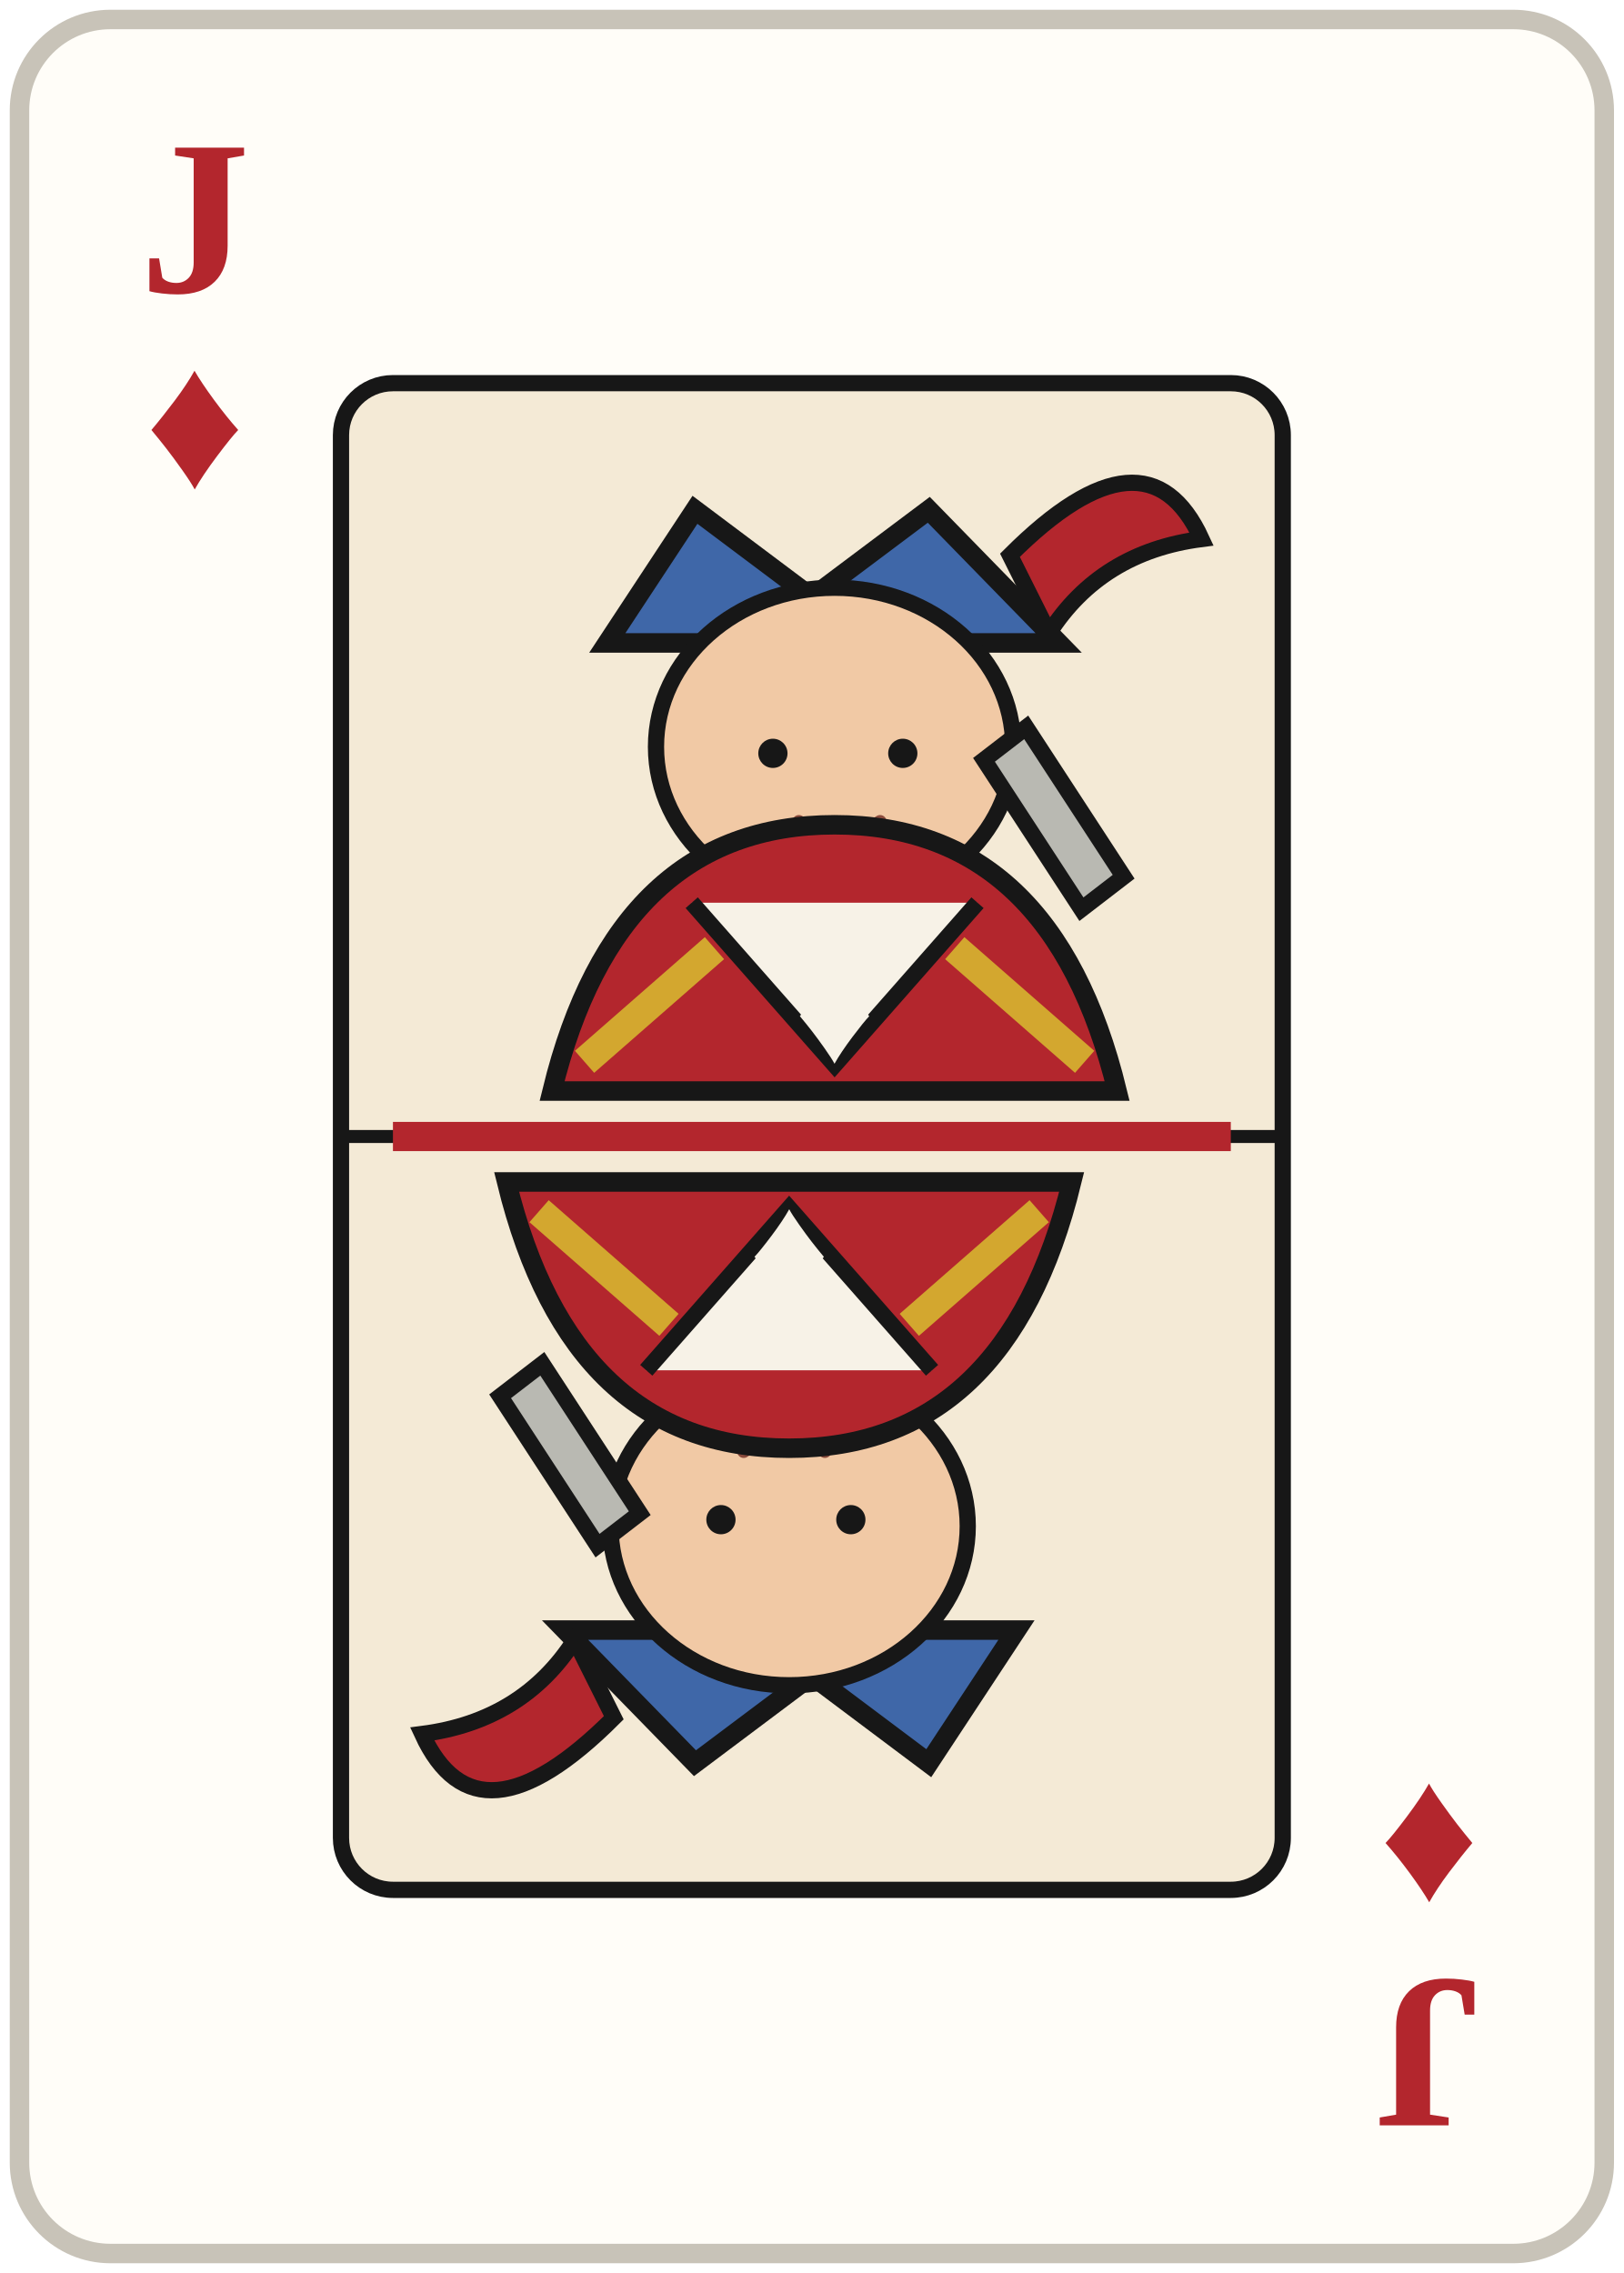
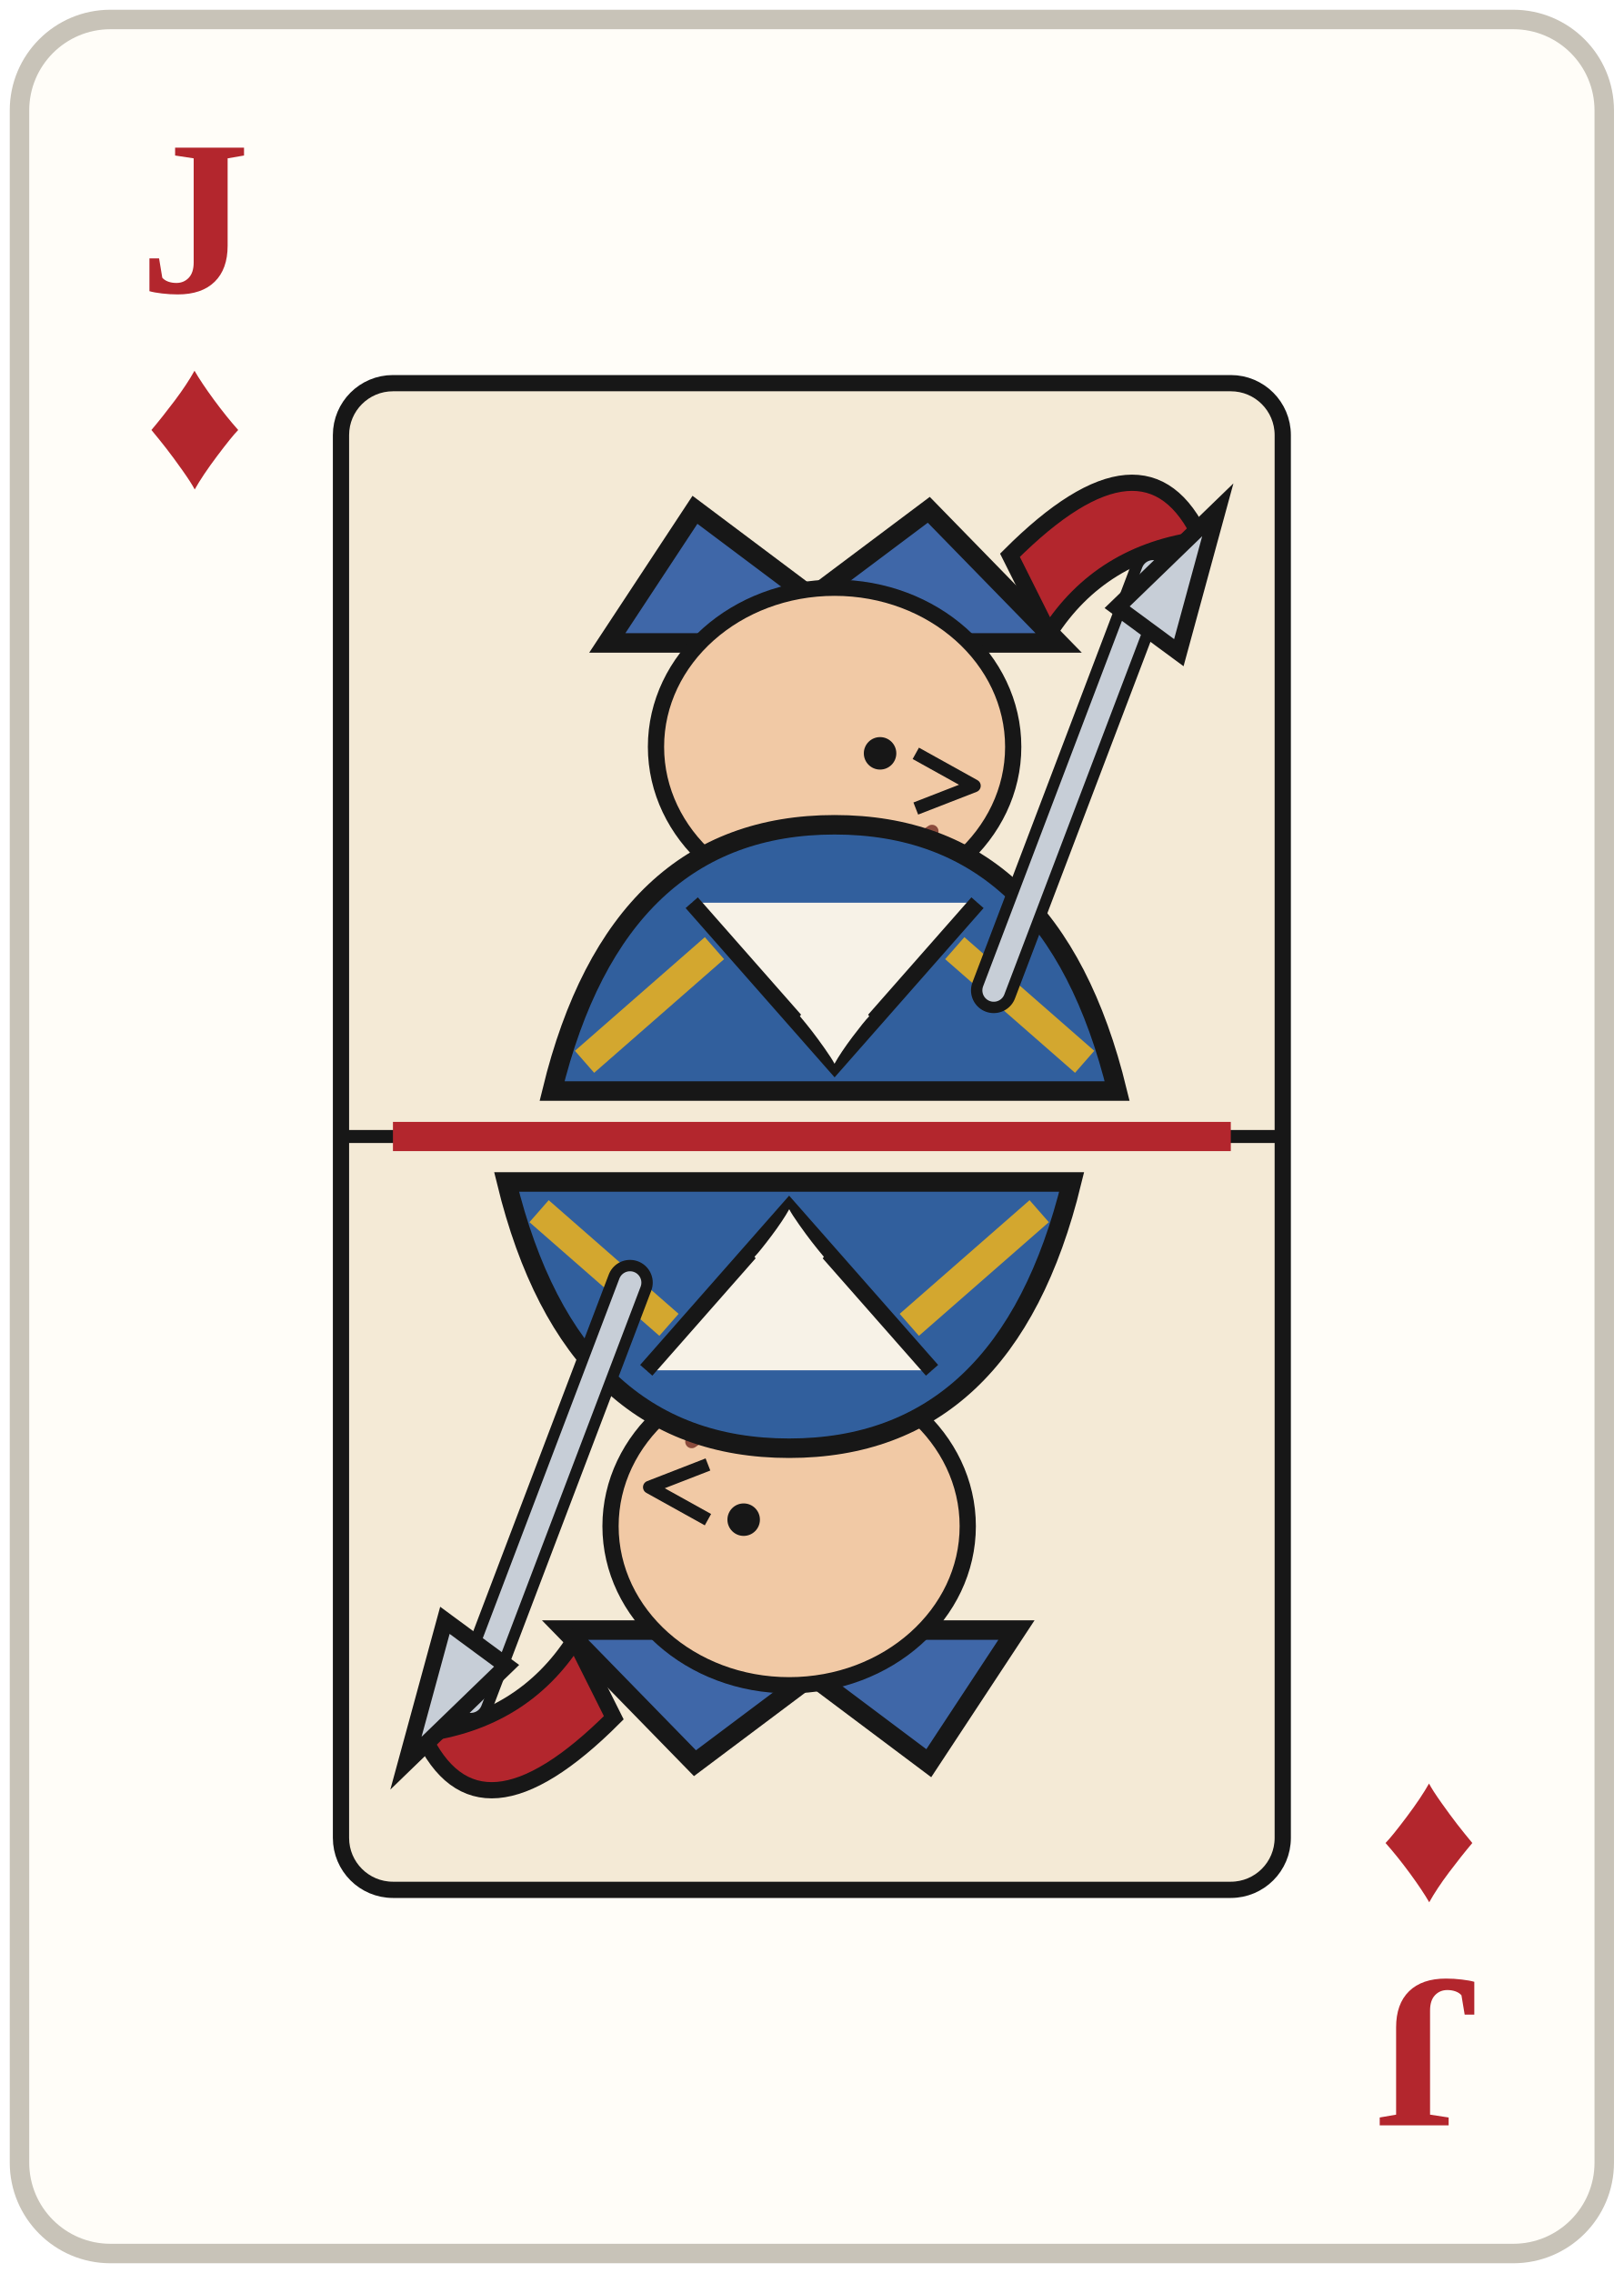
<svg xmlns="http://www.w3.org/2000/svg" width="500" height="700" viewBox="0 0 500 700">
  <rect x="6" y="6" width="488" height="688" rx="28" fill="#fffdf8" stroke="#c8c3b8" stroke-width="6" />
  <g fill="#b3262d" text-anchor="middle" font-family="Georgia, 'Times New Roman', serif">
    <text x="60" y="90" font-size="68" font-weight="700">J</text>
    <text x="60" y="150" font-size="60">♦</text>
  </g>
  <g transform="rotate(180 250 350)" fill="#b3262d" text-anchor="middle" font-family="Georgia, 'Times New Roman', serif">
    <text x="60" y="90" font-size="68" font-weight="700">J</text>
    <text x="60" y="150" font-size="60">♦</text>
  </g>
  <defs>
    <clipPath id="court-window">
      <rect x="105" y="118" width="290" height="464" rx="16" />
    </clipPath>
  </defs>
  <rect x="105" y="118" width="290" height="464" rx="16" fill="#f4ead6" stroke="#171717" stroke-width="5" />
  <g clip-path="url(#court-window)">
    <g>
      <path d="M187 198 214 157 250 184 286 157 326 198Z" fill="#3f67a8" stroke="#171717" stroke-width="6" />
      <path d="M311 171q42-42 59-5-31 4-47 29Z" fill="#b3262d" stroke="#171717" stroke-width="5" />
      <path d="M216 218q13-45 91-9-30-7-48-25-18 22-43 34Z" fill="#51372b" />
      <ellipse cx="257" cy="230" rx="55" ry="49" fill="#f1c9a5" stroke="#171717" stroke-width="5" />
-       <circle cx="238" cy="232" r="4.5" fill="#171717" />
-       <circle cx="278" cy="232" r="4.5" fill="#171717" />
-       <path d="M246 253q12 9 25 0" fill="none" stroke="#8b4b3c" stroke-width="4" stroke-linecap="round" />
-       <path d="M170 336q20-82 87-82t87 82Z" fill="#b3262d" stroke="#171717" stroke-width="6" />
+       <circle cx="271" cy="232" r="5" fill="#171717" />
+       <path d="M282 232 300 242 282 249" fill="#f1c9a5" stroke="#171717" stroke-width="4" stroke-linejoin="round" />
+       <path d="M263 258q13 6 24-2" fill="none" stroke="#8b4b3c" stroke-width="4" stroke-linecap="round" />
+       <path d="M170 336q20-82 87-82t87 82Z" fill="#315f9d" stroke="#171717" stroke-width="6" />
      <path d="M213 278 257 328 301 278" fill="#f7f2e7" stroke="#171717" stroke-width="5" />
      <path d="M180 327 220 292M334 327 294 292" stroke="#d3a72f" stroke-width="9" />
-       <path d="M316 224 346 270 333 280 303 234Z" fill="#b9b9b2" stroke="#171717" stroke-width="5" />
+       <path d="M306 305 355 176" stroke="#171717" stroke-width="14" stroke-linecap="round" />
+       <path d="M306 305 355 176" stroke="#c7ced7" stroke-width="7" stroke-linecap="round" />
+       <path d="M344 187 375 157 363 201Z" fill="#c7ced7" stroke="#171717" stroke-width="5" />
      <text x="257" y="327" fill="#f7f2e7" text-anchor="middle" font-family="Georgia, 'Times New Roman', serif" font-size="48">♦</text>
    </g>
    <g transform="rotate(180 250 350)">
      <g>
        <path d="M187 198 214 157 250 184 286 157 326 198Z" fill="#3f67a8" stroke="#171717" stroke-width="6" />
        <path d="M311 171q42-42 59-5-31 4-47 29Z" fill="#b3262d" stroke="#171717" stroke-width="5" />
        <path d="M216 218q13-45 91-9-30-7-48-25-18 22-43 34Z" fill="#51372b" />
        <ellipse cx="257" cy="230" rx="55" ry="49" fill="#f1c9a5" stroke="#171717" stroke-width="5" />
-         <circle cx="238" cy="232" r="4.5" fill="#171717" />
-         <circle cx="278" cy="232" r="4.5" fill="#171717" />
-         <path d="M246 253q12 9 25 0" fill="none" stroke="#8b4b3c" stroke-width="4" stroke-linecap="round" />
-         <path d="M170 336q20-82 87-82t87 82Z" fill="#b3262d" stroke="#171717" stroke-width="6" />
+         <circle cx="271" cy="232" r="5" fill="#171717" />
+         <path d="M282 232 300 242 282 249" fill="#f1c9a5" stroke="#171717" stroke-width="4" stroke-linejoin="round" />
+         <path d="M263 258q13 6 24-2" fill="none" stroke="#8b4b3c" stroke-width="4" stroke-linecap="round" />
+         <path d="M170 336q20-82 87-82t87 82Z" fill="#315f9d" stroke="#171717" stroke-width="6" />
        <path d="M213 278 257 328 301 278" fill="#f7f2e7" stroke="#171717" stroke-width="5" />
        <path d="M180 327 220 292M334 327 294 292" stroke="#d3a72f" stroke-width="9" />
-         <path d="M316 224 346 270 333 280 303 234Z" fill="#b9b9b2" stroke="#171717" stroke-width="5" />
+         <path d="M306 305 355 176" stroke="#171717" stroke-width="14" stroke-linecap="round" />
+         <path d="M306 305 355 176" stroke="#c7ced7" stroke-width="7" stroke-linecap="round" />
+         <path d="M344 187 375 157 363 201Z" fill="#c7ced7" stroke="#171717" stroke-width="5" />
        <text x="257" y="327" fill="#f7f2e7" text-anchor="middle" font-family="Georgia, 'Times New Roman', serif" font-size="48">♦</text>
      </g>
    </g>
  </g>
  <path d="M105 350h290" stroke="#171717" stroke-width="4" />
  <path d="M121 350h258" stroke="#b3262d" stroke-width="9" />
</svg>
